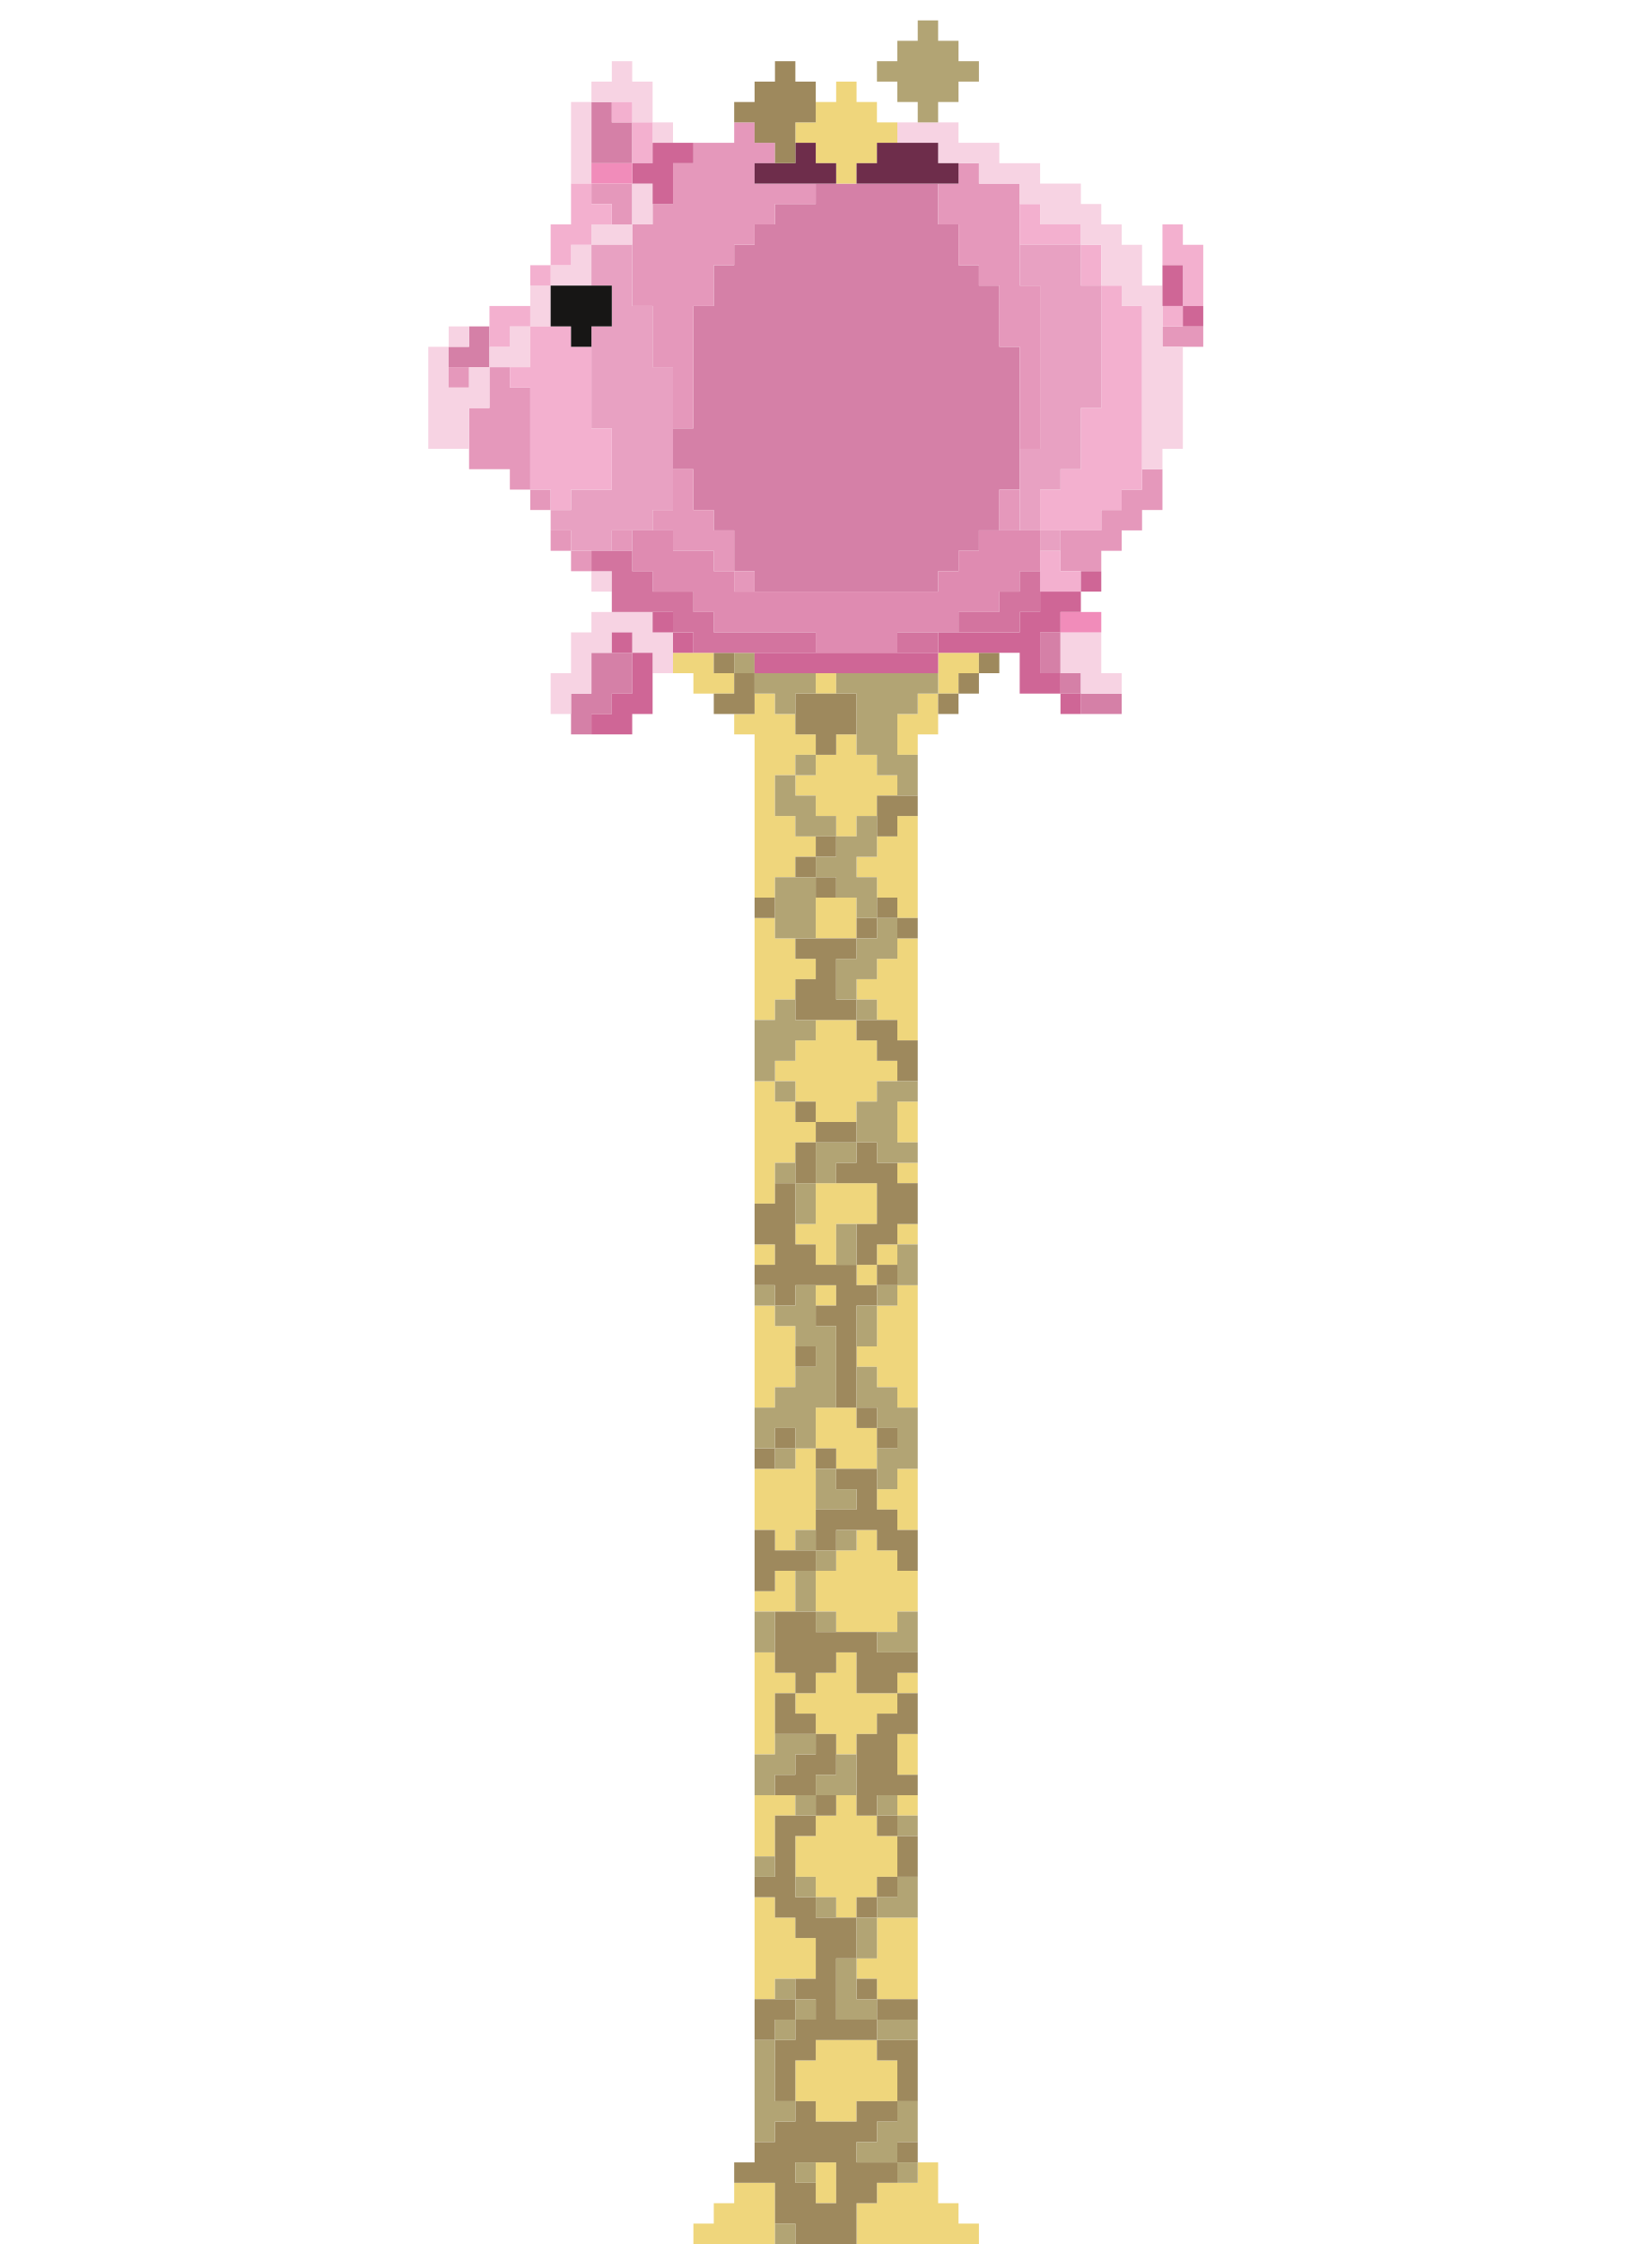
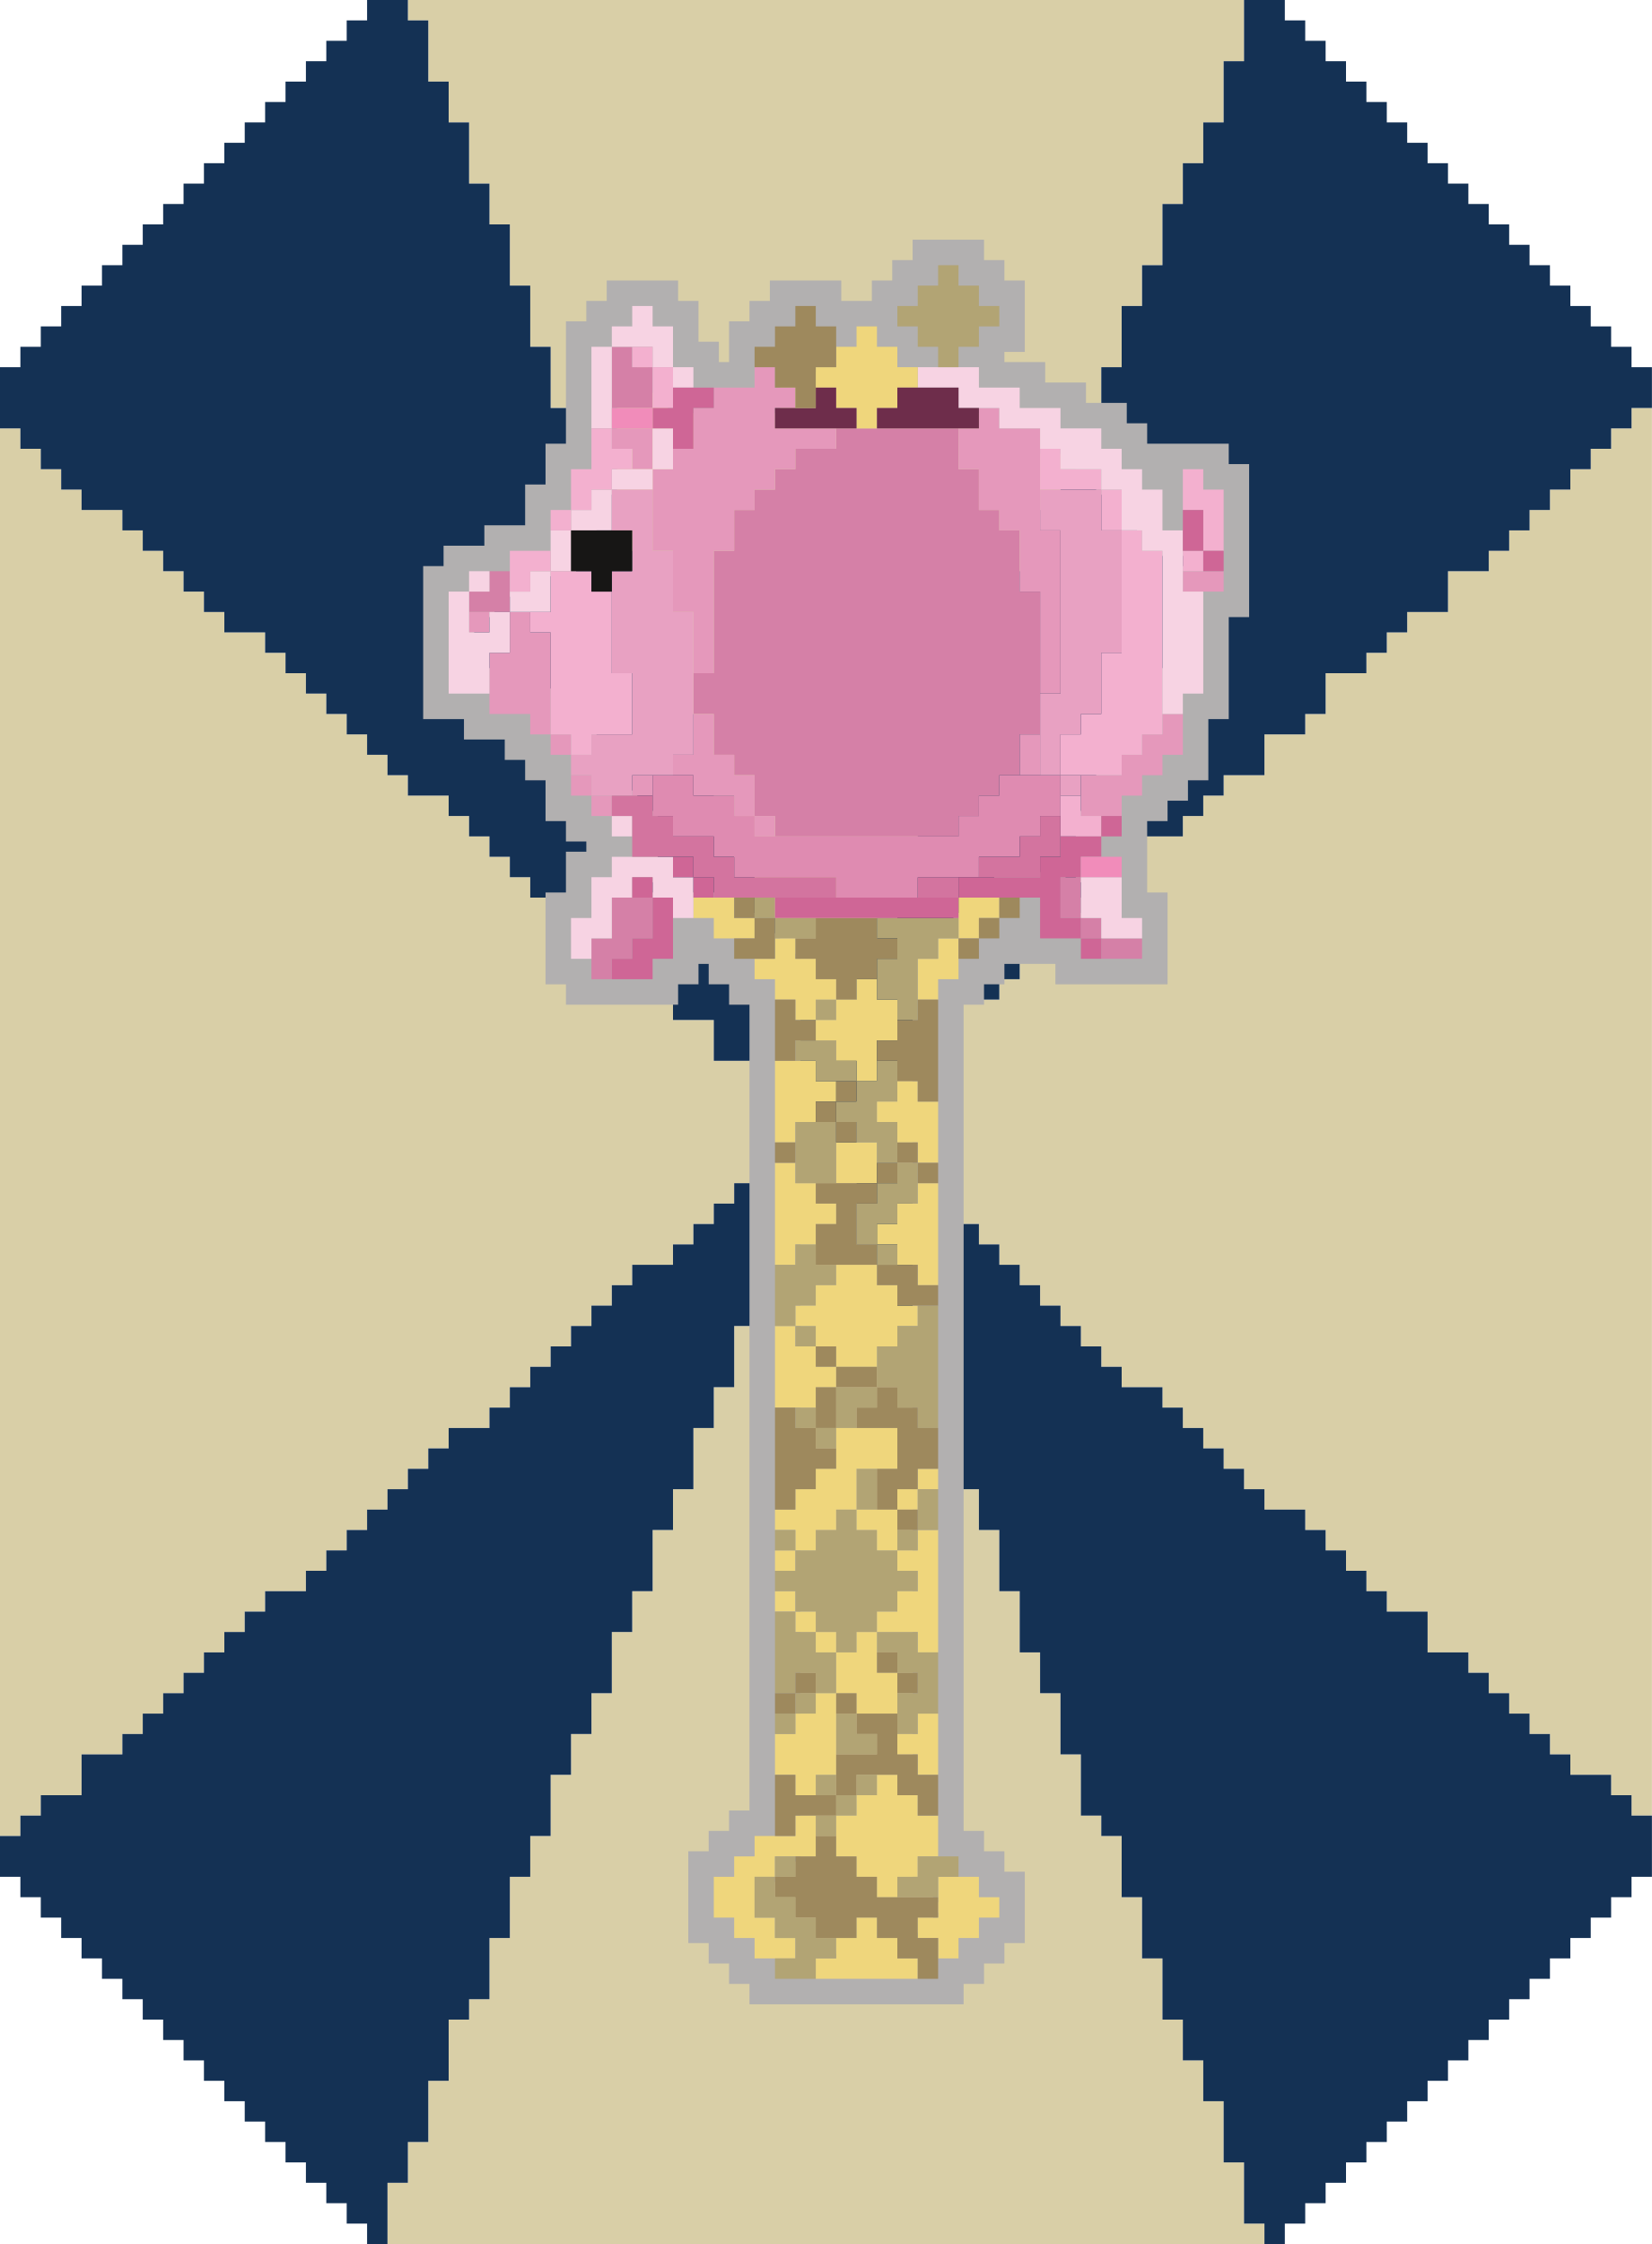
- <svg xmlns="http://www.w3.org/2000/svg" preserveAspectRatio="none" overflow="visible" style="display: block;" width="81" height="110" viewBox="0 0 81 110" fill="none">
+ <svg xmlns="http://www.w3.org/2000/svg" preserveAspectRatio="none" style="display: block;" width="81" height="110" viewBox="0 0 81 110" fill="none">
  <g id="KUMBARA">
-     <path id="color_d580a7_1" fill-rule="evenodd" clip-rule="evenodd" d="M29 5H30V6H31V8H29V6V5ZM40 9H46V11H47V13H48V14H49V17H50V24H49V26H48V27H47V28H46V29H37V28H36V26H35V25H34V23H33V21H34V15H35V13H36V12H37V11H38V10H40V9ZM23 16H24V18H22V17H23V16ZM51 31H52V33H51V32V31ZM29 32H31V34H30V35H29V36H28V34H29V33V32ZM52 33H53V34H52V33ZM53 34H55V35H53V34Z" fill="#D580A7" />
-     <path id="color_efd67c_1" fill-rule="evenodd" clip-rule="evenodd" d="M33 32H35V33H36V34H34V33H33V32ZM46 32H48V33H47V34H46V33V32ZM40 33H41V34H40V33ZM37 34H38V35H39V36H40V37H39V38H38V40H39V41H40V42H39V43H38V44H37V36H36V35H37V34ZM45 34H46V36H45V37H44V35H45V34ZM41 36H42V37H43V38H44V39H43V40H42V41H41V40H40V39H39V38H40V37H41V36ZM44 40H45V45H44V44H43V43H42V42H43V41H44V40ZM40 44H42V46H40V45V44ZM37 45H38V46H39V47H40V48H39V49H38V50H37V46V45ZM44 46H45V51H44V50H43V49H42V48H43V47H44V46ZM40 50H42V51H43V52H44V53H43V54H42V55H40V54H39V53H38V52H39V51H40V50ZM37 53H38V54H39V55H40V56H39V57H38V59H37V54V53ZM44 54H45V56H44V55V54ZM44 57H45V58H44V57ZM40 58H43V60H41V62H40V61H39V60H40V59V58ZM44 60H45V61H44V60ZM37 61H38V62H37V61ZM43 61H44V62H43V61ZM42 62H43V63H42V62ZM40 63H41V64H40V63ZM44 63H45V69H44V68H43V67H42V66H43V64H44V63ZM37 64H38V65H39V68H38V69H37V65V64ZM40 69H42V70H43V72H41V71H40V70V69ZM39 71H40V75H39V76H38V75H37V72H39V71ZM44 72H45V75H44V74H43V73H44V72ZM42 75H43V76H44V77H45V79H44V80H41V79H40V77H41V76H42V75ZM38 77H39V79H37V78H38V77ZM37 81H38V82H39V83H38V86H37V82V81ZM41 81H42V83H44V82H45V83H44V84H43V85H42V86H41V85H40V84H39V83H40V82H41V81ZM44 85H45V87H44V86V85ZM37 88H39V89H38V91H37V89V88ZM41 88H42V89H43V90H44V92H43V93H42V94H41V93H40V92H39V90H40V89H41V88ZM44 88H45V89H44V88ZM37 93H38V94H39V95H40V97H38V98H37V94V93ZM43 94H45V98H43V97H42V96H43V95V94ZM40 100H43V101H44V103H42V104H40V103H39V101H40V100ZM40 106H41V108H40V107V106ZM45 106H46V108H47V109H48V110H42V108H43V107H45V106ZM36 107H38V110H34V109H35V108H36V107Z" fill="#EFD67C" />
-     <path id="color_9e895d_1" fill-rule="evenodd" clip-rule="evenodd" d="M35 32H36V33H35V32ZM48 32H49V33H48V32ZM36 33H37V35H35V34H36V33ZM47 33H48V34H47V33ZM39 34H42V36H41V37H40V36H39V35V34ZM46 34H47V35H46V34ZM43 39H45V40H44V41H43V40V39ZM40 41H41V42H40V41ZM39 42H40V43H39V42ZM40 43H41V44H40V43ZM37 44H38V45H37V44ZM43 44H44V45H43V44ZM42 45H43V46H42V45ZM44 45H45V46H44V45ZM39 46H42V47H41V49H42V50H39V48H40V47H39V46ZM42 50H44V51H45V53H44V52H43V51H42V50ZM39 54H40V55H39V54ZM40 55H42V56H40V55ZM39 56H40V58H39V57V56ZM42 56H43V57H44V58H45V60H44V61H43V62H42V60H43V58H41V57H42V56ZM38 58H39V61H40V62H42V63H43V62H44V63H43V64H42V69H41V65H40V64H41V63H39V64H38V63H37V62H38V61H37V59H38V58ZM39 66H40V67H39V66ZM42 69H43V70H42V69ZM38 70H39V71H38V70ZM43 70H44V71H43V70ZM37 71H38V72H37V71ZM40 71H41V72H40V71ZM41 72H43V74H44V75H45V77H44V76H43V75H41V76H40V74H42V73H41V72ZM37 75H38V76H40V77H38V78H37V76V75ZM38 79H40V80H43V81H45V82H44V83H42V81H41V82H40V83H39V82H38V80V79ZM38 83H39V84H40V85H38V84V83ZM44 83H45V85H44V87H45V88H43V89H42V85H43V84H44V83ZM40 85H41V87H40V88H38V87H39V86H40V85ZM40 88H41V89H40V88ZM38 89H40V90H39V93H40V94H42V93H43V92H44V90H43V89H44V90H45V92H44V93H43V94H42V96H41V99H43V98H42V97H43V98H45V99H43V100H40V101H39V103H38V100H37V98H39V97H40V95H39V94H38V93H37V92H38V90V89ZM40 98H39V99H38V100H39V99H40V98ZM43 100H45V103H44V101H43V100ZM39 103H40V104H42V103H44V104H43V105H42V106H44V105H45V106H44V107H43V108H42V110H39V109H38V107H36V106H37V105H38V104H39V103ZM40 106H39V107H40V108H41V106H40Z" fill="#9E895D" />
-     <path id="color_b2a474_1" fill-rule="evenodd" clip-rule="evenodd" d="M36 32H37V33H36V32ZM37 33H40V34H39V35H38V34H37V33ZM41 33H46V34H45V35H44V37H45V39H44V38H43V37H42V34H41V33ZM39 37H40V38H39V37ZM38 38H39V39H40V40H41V41H39V40H38V39V38ZM42 40H43V42H42V43H43V45H42V44H41V43H40V42H41V41H42V40ZM38 43H40V46H38V44V43ZM43 45H44V47H43V48H42V49H41V47H42V46H43V45ZM38 49H39V50H40V51H39V52H38V53H37V50H38V49ZM42 49H43V50H42V49ZM38 53H39V54H38V53ZM43 53H45V54H44V56H45V57H43V56H42V54H43V53ZM40 56H42V57H41V58H40V57V56ZM38 57H39V58H38V57ZM39 58H40V60H39V59V58ZM41 60H42V62H41V61V60ZM44 61H45V63H44V62V61ZM37 63H38V64H37V63ZM39 63H40V65H41V69H40V71H39V70H38V71H37V69H38V68H39V67H40V66H39V65H38V64H39V63ZM43 63H44V64H43V63ZM42 64H43V66H42V65V64ZM42 67H43V68H44V69H45V72H44V73H43V71H44V70H43V69H42V68V67ZM38 71H39V72H38V71ZM40 72H41V73H42V74H40V73V72ZM39 75H40V76H39V75ZM41 75H42V76H41V75ZM40 76H41V77H40V76ZM39 77H40V79H39V78V77ZM37 79H38V81H37V80V79ZM40 79H41V80H40V79ZM44 79H45V81H43V80H44V79ZM38 85H40V86H39V87H38V88H37V86H38V85ZM41 86H42V88H40V87H41V86ZM39 88H40V89H39V88ZM43 88H44V89H43V88ZM44 89H45V90H44V89ZM37 91H38V92H37V91ZM39 92H40V93H39V92ZM44 92H45V94H43V93H44V92ZM40 93H41V94H40V93ZM42 94H43V96H42V95V94ZM41 96H42V98H43V99H41V97V96ZM38 97H39V98H38V97ZM39 98H40V99H39V98ZM38 99H39V100H38V99ZM43 99H45V100H43V99ZM37 100H38V103H39V104H38V105H37V101V100ZM44 103H45V105H44V106H42V105H43V104H44V103ZM39 106H40V107H39V106ZM44 106H45V107H44V106ZM38 109H39V110H38V109Z" fill="#B2A474" />
-     <path id="color_e598bb_1" fill-rule="evenodd" clip-rule="evenodd" d="M36 6H37V7H38V8H37V9H40V10H38V11H37V12H36V13H35V15H34V21H33V18H32V15H31V11H30V10H29V9H31V11H32V10H33V8H34V7H36V6ZM47 8H48V9H50V14H51V22H50V17H49V14H48V13H47V11H46V9H47V8ZM57 16H59V17H57V16ZM22 18H23V19H22V18ZM24 18H25V19H26V24H25V23H23V20H24V19V18ZM33 23H34V25H35V26H36V28H35V27H33V26H32V25H33V24V23ZM56 23H57V25H56V26H55V27H54V28H52V26H54V25H55V24H56V23ZM26 24H27V25H26V24ZM49 24H50V26H49V25V24ZM27 26H28V27H27V26ZM30 26H31V27H30V26ZM28 27H29V28H28V27ZM36 28H37V29H36V28Z" fill="#E598BB" />
-     <path id="color_df8bb1_1" fill-rule="evenodd" clip-rule="evenodd" d="M31 26H33V27H35V28H36V29H46V28H47V27H48V26H51V28H50V29H49V30H47V31H44V32H40V31H35V30H34V29H32V28H31V27V26Z" fill="#DF8BB1" />
-     <path id="color_f7d3e3_1" fill-rule="evenodd" clip-rule="evenodd" d="M30 3H31V4H32V6H31V5H29V4H30V3ZM28 5H29V9H28V6V5ZM32 6H33V7H32V6ZM31 9H32V11H31V10V9ZM29 11H31V12H29V11ZM28 12H29V14H27V13H28V12ZM26 14H27V16H26V15V14ZM22 16H23V17H22V16ZM25 16H26V18H24V17H25V16ZM21 17H22V19H23V18H24V20H23V22H21V18V17ZM29 28H30V29H29V28ZM29 30H32V31H33V33H32V32H31V31H30V32H29V34H28V35H27V33H28V31H29V30Z" fill="#F7D3E3" />
-     <path id="color_f3b0cf_1" fill-rule="evenodd" clip-rule="evenodd" d="M50 10H51V11H53V12H50V11V10ZM57 11H58V12H59V15H58V13H57V12V11ZM53 12H54V14H53V13V12ZM54 14H55V15H56V24H55V25H54V26H51V24H52V23H53V20H54V15V14ZM57 15H58V16H57V15ZM51 27H52V28H53V29H51V28V27Z" fill="#F3B0CF" />
-     <path id="color_e8a1c2_1" fill-rule="evenodd" clip-rule="evenodd" d="M29 12H31V15H32V18H33V25H32V26H30V27H28V26H27V25H28V24H30V21H29V16H30V14H29V13V12Z" fill="#E8A1C2" />
-     <path id="color_f7d3e3_2" fill-rule="evenodd" clip-rule="evenodd" d="M44 6H47V7H49V8H51V9H53V10H54V11H55V12H56V14H57V17H58V22H57V23H56V15H55V14H54V12H53V11H51V10H50V9H48V8H46V7H44V6ZM52 31H54V33H55V34H53V33H52V32V31Z" fill="#F7D3E3" />
-     <path id="color_f3b0cf_2" fill-rule="evenodd" clip-rule="evenodd" d="M30 5H31V6H30V5ZM31 6H32V8H31V7V6ZM28 9H29V10H30V11H29V12H28V13H27V11H28V10V9ZM26 13H27V14H26V13ZM24 15H26V16H25V17H24V16V15ZM26 16H28V17H29V21H30V24H28V25H27V24H26V19H25V18H26V17V16Z" fill="#F3B0CF" />
-     <path id="color_e8a1c2_2" fill-rule="evenodd" clip-rule="evenodd" d="M50 12H53V14H54V20H53V23H52V24H51V26H50V22H51V14H50V13V12ZM51 26H52V27H51V26Z" fill="#E8A1C2" />
-     <path id="color_cf6696_1" fill-rule="evenodd" clip-rule="evenodd" d="M53 28H54V29H53V28ZM51 29H53V30H52V31H51V33H52V34H50V32H46V31H50V30H51V29ZM32 30H33V31H32V30ZM30 31H31V32H30V31ZM33 31H34V32H33V31ZM31 32H32V35H31V36H29V35H30V34H31V33V32ZM37 32H46V33H37V32ZM52 34H53V35H52V34Z" fill="#CF6696" />
-     <path id="color_d3749f_1" fill-rule="evenodd" clip-rule="evenodd" d="M29 27H31V28H32V29H34V30H35V31H40V32H34V31H33V30H30V28H29V27ZM50 28H51V30H50V31H47V30H49V29H50V28ZM44 31H46V32H44V31Z" fill="#D3749F" />
-     <path id="color_b2a474_2" fill-rule="evenodd" clip-rule="evenodd" d="M45 1H46V2H47V3H48V4H47V5H46V6H45V5H44V4H43V3H44V2H45V1Z" fill="#B2A474" />
-     <path id="color_efd67c_2" fill-rule="evenodd" clip-rule="evenodd" d="M41 4H42V5H43V6H44V7H43V8H42V9H41V8H40V7H39V6H40V5H41V4Z" fill="#EFD67C" />
-     <path id="color_6e2d4b_1" fill-rule="evenodd" clip-rule="evenodd" d="M39 7H40V8H41V9H37V8H39V7ZM43 7H46V8H47V9H42V8H43V7Z" fill="#6E2D4B" />
-     <path id="color_9e895d_2" fill-rule="evenodd" clip-rule="evenodd" d="M38 3H39V4H40V6H39V8H38V7H37V6H36V5H37V4H38V3Z" fill="#9E895D" />
-     <path id="color_171615_1" fill-rule="evenodd" clip-rule="evenodd" d="M27 14H30V16H29V17H28V16H27V15V14Z" fill="#171615" />
-     <path id="color_cf6696_2" fill-rule="evenodd" clip-rule="evenodd" d="M32 7H34V8H33V10H32V9H31V8H32V7Z" fill="#CF6696" />
-     <path id="color_cf6696_3" fill-rule="evenodd" clip-rule="evenodd" d="M57 13H58V15H57V14V13ZM58 15H59V16H58V15Z" fill="#CF6696" />
-     <path id="color_f18cba_1" fill-rule="evenodd" clip-rule="evenodd" d="M29 8H31V9H29V8Z" fill="#F18CBA" />
-     <path id="color_f18cba_2" fill-rule="evenodd" clip-rule="evenodd" d="M52 30H54V31H52V30Z" fill="#F18CBA" />
+     <g id="Group 304">
+       <path id="color_c5e0eb_1" fill-rule="evenodd" clip-rule="evenodd" d="M20 0H61V3H60V6H59V8H58V10H57V13H56V15H55V18H54V21H53V23H52V25H51V28H50V31H49V33H48V35H47V38H46V40H45V43H44V45H43V47H42V50H41V52H40V50H39V47H38V45H37V42H36V39H35V37H34V35H33V32H32V30H31V27H30V24H29V21H28V20H27V17H26V14H25V11H24V9H23V6H22V4H21V1H20V0ZM80 20H81V89H80V88H79V87H77V86H76V85H75V84H74V83H73V82H72V81H70V79H68V78H67V77H66V76H65V75H64V74H62V73H61V72H60V71H59V70H58V69H57V68H55V67H54V66H53V65H52V64H51V63H50V62H49V61H48V60H46V59H45V58H44V57H43V56H42V54H43V53H44V52H45V51H47V49H49V48H50V47H51V46H52V45H53V44H54V43H56V41H58V40H59V39H60V38H62V36H64V35H65V33H67V32H68V31H69V30H71V28H73V27H74V26H75V25H76V24H77V23H78V22H79V21H80V20ZM0 21H1V22H2V23H3V24H4V25H6V26H7V27H8V28H9V29H10V30H11V31H13V32H14V33H15V34H16V35H17V36H18V37H19V38H20V39H22V40H23V41H24V42H25V43H26V44H28V45H29V46H30V47H31V48H32V49H33V50H35V52H37V53H38V54H39V56H38V57H37V58H36V59H35V60H34V61H33V62H31V63H30V64H29V65H28V66H27V67H26V68H25V69H24V70H22V71H21V72H20V73H19V74H18V75H17V76H16V77H15V78H13V79H12V80H11V81H10V82H9V83H8V84H7V85H6V86H4V88H2V89H1V90H0V22V21ZM40 56H41V58H42V61H43V62H44V65H45V68H46V71H47V73H48V75H49V78H50V81H51V83H52V86H53V89H54V90H55V93H56V96H57V99H58V101H59V103H60V106H61V109H62V110H19V107H20V105H21V102H22V99H23V98H24V95H25V92H26V90H27V87H28V85H29V83H30V80H31V78H32V75H33V73H34V70H35V68H36V65H37V62H38V60H39V58H40V57V56Z" fill="#D9CFA7" />
+       <path id="color_ffffff_1" fill-rule="evenodd" clip-rule="evenodd" d="M18 0H20V1H21V4H22V6H23V9H24V11H25V14H26V17H27V20H28V21H29V24H30V27H31V30H32V32H33V35H34V37H35V39H36V42H37V45H38V47H39V50H40V52H41V50H42V47H43V45H44V43H45V40H46V38H47V35H48V33H49V31H50V28H51V25H52V23H53V21H54V18H55V15H56V13H57V10H58V8H59V6H60V3H61V0H63V1H64V2H65V3H66V4H67V5H68V6H69V7H70V8H71V9H72V10H73V11H74V12H75V13H76V14H77V15H78V16H79V17H80V18H81V20H80V21H79V22H78V23H77V24H76V25H75V26H74V27H73V28H71V30H69V31H68V32H67V33H65V35H64V36H62V38H60V39H59V40H58V41H56V43H54V44H53V45H52V46H51V47H50V48H49V49H47V51H45V52H44V53H43V54H42V56H43V57H44V58H45V59H46V60H48V61H49V62H50V63H51V64H52V65H53V66H54V67H55V68H57V69H58V70H59V71H60V72H61V73H62V74H64V75H65V76H66V77H67V78H68V79H70V81H72V82H73V83H74V84H75V85H76V86H77V87H79V88H80V89H81V92H80V93H79V94H78V95H77V96H76V97H75V98H74V99H73V100H72V101H71V102H70V103H69V104H68V105H67V106H66V107H65V108H64V109H63V110H62V109H61V106H60V103H59V101H58V99H57V96H56V93H55V90H54V89H53V86H52V83H51V81H50V78H49V75H48V73H47V71H46V68H45V65H44V62H43V61H42V58H41V56H40V58H39V60H38V62H37V65H36V68H35V70H34V73H33V75H32V78H31V80H30V83H29V85H28V87H27V90H26V92H25V95H24V98H23V99H22V102H21V105H20V107H19V110H18V109H17V108H16V107H15V106H14V105H13V104H12V103H11V102H10V101H9V100H8V99H7V98H6V97H5V96H4V95H3V94H2V93H1V92H0V90H1V89H2V88H4V86H6V85H7V84H8V83H9V82H10V81H11V80H12V79H13V78H15V77H16V76H17V75H18V74H19V73H20V72H21V71H22V70H24V69H25V68H26V67H27V66H28V65H29V64H30V63H31V62H33V61H34V60H35V59H36V58H37V57H38V56H39V54H38V53H37V52H35V50H33V49H32V48H31V47H30V46H29V45H28V44H26V43H25V42H24V41H23V40H22V39H20V38H19V37H18V36H17V35H16V34H15V33H14V32H13V31H11V30H10V29H9V28H8V27H7V26H6V25H4V24H3V23H2V22H1V21H0V18H1V17H2V16H3V15H4V14H5V13H6V12H7V11H8V10H9V9H10V8H11V7H12V6H13V5H14V4H15V3H16V2H17V1H18V0Z" fill="#143154" />
+     </g>
+     <path id="Union" d="M47 14H45.75V15.25H47V14ZM48 14H49.25V12.75H48V14ZM48 15H46.75V16.25H48V15ZM49 15H50.25V13.75H49V15ZM49 16V17.25H50.25V16H49ZM48 16V14.75H46.75V16H48ZM48 17V18.25H49.25V17H48ZM47 17V15.75H45.75V17H47ZM47 18H45.75V19.25H47V18ZM48 18H49.25V16.75H48V18ZM48 19H46.75V20.25H48V19ZM50 19H51.25V17.75H50V19ZM50 20H48.75V21.25H50V20ZM52 20H53.25V18.75H52V20ZM52 21H50.75V22.25H52V21ZM54 21H55.25V19.75H54V21ZM54 22H52.75V23.25H54V22ZM55 22H56.25V20.75H55V22ZM55 23H53.75V24.25H55V23ZM56 23H57.25V21.75H56V23ZM56 24H54.75V25.25H56V24ZM57 24H58.25V22.75H57V24ZM57 26H55.75V27.25H57V26ZM58 26V27.25H59.25V26H58ZM58 23V21.75H56.75V23H58ZM59 23H60.25V21.75H59V23ZM59 24H57.75V25.25H59V24ZM60 24H61.25V22.75H60V24ZM60 29V30.25H61.25V29H60ZM59 29V27.75H57.75V29H59ZM59 34V35.25H60.25V34H59ZM58 34V32.75H56.75V34H58ZM58 37V38.25H59.25V37H58ZM57 37V35.75H55.75V37H57ZM57 38V39.25H58.25V38H57ZM56 38V36.75H54.75V38H56ZM56 39V40.25H57.25V39H56ZM55 39V37.75H53.75V39H55ZM55 41V42.25H56.25V41H55ZM54 41V39.75H52.75V41H54ZM54 42H52.75V43.25H54V42ZM55 42H56.25V40.75H55V42ZM55 45H53.75V46.25H55V45ZM56 45H57.25V43.75H56V45ZM56 47V48.25H57.25V47H56ZM53 47H51.75V48.25H53V47ZM53 46H54.25V44.75H53V46ZM51 46H49.75V47.25H51V46ZM51 44H52.25V42.75H51V44ZM50 44V42.75H48.75V44H50ZM50 45V46.25H51.25V45H50ZM49 45V43.75H47.75V45H49ZM49 46V47.25H50.25V46H49ZM48 46V44.75H46.75V46H48ZM48 47V48.25H49.25V47H48ZM47 47V45.75H45.75V47H47ZM47 48V49.25H48.25V48H47ZM46 48V46.75H44.75V48H46ZM46 91H44.75V92.25H46V91ZM47 91H48.25V89.75H47V91ZM47 92H45.75V93.25H47V92ZM48 92H49.25V90.75H48V92ZM48 93H46.75V94.25H48V93ZM49 93H50.25V91.75H49V93ZM49 94V95.25H50.25V94H49ZM48 94V92.75H46.75V94H48ZM48 95V96.25H49.25V95H48ZM47 95V93.75H45.75V95H47ZM47 96V97.25H48.25V96H47ZM46 96V94.75H44.75V96H46ZM46 97V98.25H47.25V97H46ZM38 97H36.75V98.25H38V97ZM38 96H39.25V94.75H38V96ZM37 96H35.75V97.25H37V96ZM37 95H38.25V93.75H37V95ZM36 95H34.75V96.25H36V95ZM36 94H37.25V92.75H36V94ZM35 94H33.75V95.25H35V94ZM35 92V90.75H33.75V92H35ZM36 92V93.25H37.25V92H36ZM36 91V89.75H34.75V91H36ZM37 91V92.25H38.25V91H37ZM37 90V88.75H35.75V90H37ZM38 90V91.25H39.25V90H38ZM38 48H39.25V46.75H38V48ZM37 48H35.75V49.25H37V48ZM37 47H38.25V45.75H37V47ZM36 47H34.75V48.25H36V47ZM36 46H37.25V44.75H36V46ZM35 46H33.75V47.25H35V46ZM35 45H36.25V43.75H35V45ZM33 45V43.75H31.75V45H33ZM33 47V48.25H34.25V47H33ZM32 47V45.75H30.75V47H32ZM32 48V49.25H33.25V48H32ZM29 48H27.75V49.25H29V48ZM29 47H30.25V45.75H29V47ZM28 47H26.75V48.25H28V47ZM28 45V43.75H26.75V45H28ZM29 45V46.25H30.25V45H29ZM29 43V41.75H27.75V43H29ZM30 43V44.25H31.25V43H30ZM30 42V40.75H28.75V42H30ZM31 42V43.25H32.25V42H31ZM31 41H32.25V39.75H31V41ZM30 41H28.75V42.25H30V41ZM30 40H31.25V38.75H30V40ZM29 40H27.75V41.25H29V40ZM29 39H30.25V37.75H29V39ZM28 39H26.75V40.25H28V39ZM28 37H29.25V35.75H28V37ZM27 37H25.75V38.25H27V37ZM27 36H28.25V34.75H27V36ZM26 36H24.75V37.25H26V36ZM26 35H27.25V33.75H26V35ZM24 35H22.75V36.25H24V35ZM24 34H25.25V32.75H24V34ZM22 34H20.75V35.25H22V34ZM22 29V27.75H20.75V29H22ZM23 29V30.25H24.25V29H23ZM23 28V26.75H21.75V28H23ZM25 28V29.25H26.25V28H25ZM25 27V25.75H23.75V27H25ZM27 27V28.25H28.25V27H27ZM27 25V23.75H25.75V25H27ZM28 25V26.25H29.25V25H28ZM28 23V21.75H26.75V23H28ZM29 23V24.25H30.25V23H29ZM29 17V15.75H27.75V17H29ZM30 17V18.25H31.25V17H30ZM30 16V14.75H28.75V16H30ZM31 16V17.25H32.25V16H31ZM31 15V13.75H29.75V15H31ZM32 15H33.25V13.75H32V15ZM32 16H30.75V17.25H32V16ZM33 16H34.25V14.75H33V16ZM33 18H31.75V19.25H33V18ZM34 18H35.25V16.75H34V18ZM34 19H32.75V20.25H34V19ZM37 19V20.25H38.25V19H37ZM37 17V15.75H35.75V17H37ZM38 17V18.25H39.25V17H38ZM38 16V14.75H36.75V16H38ZM39 16V17.25H40.25V16H39ZM39 15V13.75H37.75V15H39ZM40 15H41.25V13.75H40V15ZM40 16H38.75V17.25H40V16ZM41 16H42.25V14.75H41V16ZM41 17H39.75V18.25H41V17ZM42 17V18.25H43.25V17H42ZM42 16V14.75H40.75V16H42ZM43 16H44.25V14.75H43V16ZM43 17H41.75V18.25H43V17ZM44 17H45.25V15.75H44V17ZM44 18H42.75V19.25H44V18ZM46 18V19.25H47.25V18H46ZM46 17H47.25V15.75H46V17ZM45 17H43.75V18.25H45V17ZM45 16H46.25V14.75H45V16ZM44 16H42.75V17.25H44V16ZM44 15V13.75H42.75V15H44ZM45 15V16.25H46.25V15H45ZM45 14V12.75H43.75V14H45ZM46 14V15.25H47.25V14H46ZM46 13V11.75H44.75V13H46ZM47 13H48.25V11.75H47V13ZM47 14V15.25H48V14V12.75H47V14ZM48 14H46.75V15H48H49.25V14H48ZM48 15V16.25H49V15V13.75H48V15ZM49 15H47.75V16H49H50.25V15H49ZM49 16V14.75H48V16V17.25H49V16ZM48 16H46.75V17H48H49.25V16H48ZM48 17V15.75H47V17V18.25H48V17ZM47 17H45.75V18H47H48.25V17H47ZM47 18V19.25H48V18V16.75H47V18ZM48 18H46.75V19H48H49.25V18H48ZM48 19V20.25H50V19V17.75H48V19ZM50 19H48.75V20H50H51.25V19H50ZM50 20V21.25H52V20V18.75H50V20ZM52 20H50.75V21H52H53.25V20H52ZM52 21V22.25H54V21V19.75H52V21ZM54 21H52.75V22H54H55.25V21H54ZM54 22V23.25H55V22V20.75H54V22ZM55 22H53.75V23H55H56.25V22H55ZM55 23V24.25H56V23V21.75H55V23ZM56 23H54.75V24H56H57.25V23H56ZM56 24V25.25H57V24V22.75H56V24ZM57 24H55.75V26H57H58.25V24H57ZM57 26V27.25H58V26V24.75H57V26ZM58 26H59.25V23H58H56.75V26H58ZM58 23V24.25H59V23V21.75H58V23ZM59 23H57.75V24H59H60.25V23H59ZM59 24V25.25H60V24V22.75H59V24ZM60 24H58.75V29H60H61.25V24H60ZM60 29V27.75H59V29V30.25H60V29ZM59 29H57.75V34H59H60.25V29H59ZM59 34V32.75H58V34V35.25H59V34ZM58 34H56.75V37H58H59.25V34H58ZM58 37V35.75H57V37V38.25H58V37ZM57 37H55.75V38H57H58.25V37H57ZM57 38V36.75H56V38V39.25H57V38ZM56 38H54.75V39H56H57.25V38H56ZM56 39V37.75H55V39V40.25H56V39ZM55 39H53.75V41H55H56.25V39H55ZM55 41V39.75H54V41V42.25H55V41ZM54 41H52.75V42H54H55.25V41H54ZM54 42V43.25H55V42V40.75H54V42ZM55 42H53.75V45H55H56.25V42H55ZM55 45V46.25H56V45V43.75H55V45ZM56 45H54.75V47H56H57.25V45H56ZM56 47V45.75H53V47V48.25H56V47ZM53 47H54.25V46H53H51.75V47H53ZM53 46V44.75H51V46V47.25H53V46ZM51 46H52.25V44H51H49.75V46H51ZM51 44V42.75H50V44V45.25H51V44ZM50 44H48.75V45H50H51.25V44H50ZM50 45V43.75H49V45V46.25H50V45ZM49 45H47.75V46H49H50.25V45H49ZM49 46V44.75H48V46V47.25H49V46ZM48 46H46.75V47H48H49.25V46H48ZM48 47V45.75H47V47V48.25H48V47ZM47 47H45.75V48H47H48.25V47H47ZM47 48V46.75H46V48V49.25H47V48ZM46 48H44.75V91H46H47.25V48H46ZM46 91V92.25H47V91V89.75H46V91ZM47 91H45.75V92H47H48.25V91H47ZM47 92V93.25H48V92V90.75H47V92ZM48 92H46.75V93H48H49.25V92H48ZM48 93V94.25H49V93V91.75H48V93ZM49 93H47.75V94H49H50.25V93H49ZM49 94V92.75H48V94V95.25H49V94ZM48 94H46.75V95H48H49.25V94H48ZM48 95V93.75H47V95V96.25H48V95ZM47 95H45.75V96H47H48.25V95H47ZM47 96V94.75H46V96V97.25H47V96ZM46 96H44.75V97H46H47.25V96H46ZM46 97V95.75H38V97V98.25H46V97ZM38 97H39.25V96H38H36.75V97H38ZM38 96V94.75H37V96V97.25H38V96ZM37 96H38.25V95H37H35.75V96H37ZM37 95V93.75H36V95V96.25H37V95ZM36 95H37.25V94H36H34.75V95H36ZM36 94V92.75H35V94V95.25H36V94ZM35 94H36.25V92H35H33.75V94H35ZM35 92V93.25H36V92V90.75H35V92ZM36 92H37.25V91H36H34.75V92H36ZM36 91V92.25H37V91V89.75H36V91ZM37 91H38.25V90H37H35.75V91H37ZM37 90V91.25H38V90V88.75H37V90ZM38 90H39.25V48H38H36.75V90H38ZM38 48V46.75H37V48V49.25H38V48ZM37 48H38.25V47H37H35.75V48H37ZM37 47V45.75H36V47V48.25H37V47ZM36 47H37.25V46H36H34.75V47H36ZM36 46V44.75H35V46V47.25H36V46ZM35 46H36.25V45H35H33.75V46H35ZM35 45V43.75H33V45V46.25H35V45ZM33 45H31.75V47H33H34.25V45H33ZM33 47V45.75H32V47V48.25H33V47ZM32 47H30.75V48H32H33.25V47H32ZM32 48V46.75H29V48V49.25H32V48ZM29 48H30.25V47H29H27.75V48H29ZM29 47V45.75H28V47V48.25H29V47ZM28 47H29.25V45H28H26.75V47H28ZM28 45V46.25H29V45V43.75H28V45ZM29 45H30.25V43H29H27.75V45H29ZM29 43V44.25H30V43V41.75H29V43ZM30 43H31.25V42H30H28.75V43H30ZM30 42V43.25H31V42V40.75H30V42ZM31 42H32.25V41H31H29.75V42H31ZM31 41V39.75H30V41V42.25H31V41ZM30 41H31.25V40H30H28.75V41H30ZM30 40V38.75H29V40V41.25H30V40ZM29 40H30.25V39H29H27.75V40H29ZM29 39V37.75H28V39V40.25H29V39ZM28 39H29.25V37H28H26.75V39H28ZM28 37V35.75H27V37V38.25H28V37ZM27 37H28.25V36H27H25.75V37H27ZM27 36V34.75H26V36V37.25H27V36ZM26 36H27.25V35H26H24.75V36H26ZM26 35V33.75H24V35V36.25H26V35ZM24 35H25.25V34H24H22.75V35H24ZM24 34V32.75H22V34V35.25H24V34ZM22 34H23.25V29H22H20.75V34H22ZM22 29V30.25H23V29V27.75H22V29ZM23 29H24.25V28H23H21.75V29H23ZM23 28V29.25H25V28V26.75H23V28ZM25 28H26.25V27H25H23.75V28H25ZM25 27V28.25H27V27V25.75H25V27ZM27 27H28.25V25H27H25.75V27H27ZM27 25V26.25H28V25V23.75H27V25ZM28 25H29.25V23H28H26.75V25H28ZM28 23V24.25H29V23V21.75H28V23ZM29 23H30.25V17H29H27.75V23H29ZM29 17V18.25H30V17V15.75H29V17ZM30 17H31.25V16H30H28.75V17H30ZM30 16V17.25H31V16V14.75H30V16ZM31 16H32.25V15H31H29.75V16H31ZM31 15V16.25H32V15V13.75H31V15ZM32 15H30.75V16H32H33.25V15H32ZM32 16V17.25H33V16V14.75H32V16ZM33 16H31.75V18H33H34.25V16H33ZM33 18V19.25H34V18V16.75H33V18ZM34 18H32.75V19H34H35.25V18H34ZM34 19V20.25H37V19V17.75H34V19ZM37 19H38.25V17H37H35.75V19H37ZM37 17V18.25H38V17V15.75H37V17ZM38 17H39.25V16H38H36.75V17H38ZM38 16V17.25H39V16V14.75H38V16ZM39 16H40.25V15H39H37.75V16H39ZM39 15V16.25H40V15V13.75H39V15ZM40 15H38.75V16H40H41.25V15H40ZM40 16V17.25H41V16V14.75H40V16ZM41 16H39.75V17H41H42.25V16H41ZM41 17V18.25H42V17V15.75H41V17ZM42 17H43.25V16H42H40.75V17H42ZM42 16V17.25H43V16V14.75H42V16ZM43 16H41.75V17H43H44.25V16H43ZM43 17V18.25H44V17V15.75H43V17ZM44 17H42.75V18H44H45.25V17H44ZM44 18V19.25H46V18V16.75H44V18ZM46 18H47.25V17H46H44.75V18H46ZM46 17V15.75H45V17V18.25H46V17ZM45 17H46.25V16H45H43.75V17H45ZM45 16V14.75H44V16V17.25H45V16ZM44 16H45.25V15H44H42.75V16H44ZM44 15V16.25H45V15V13.75H44V15ZM45 15H46.25V14H45H43.75V15H45ZM45 14V15.25H46V14V12.75H45V14ZM46 14H47.25V13H46H44.75V14H46ZM46 13V14.25H47V13V11.75H46V13ZM47 13H45.75V14H47H48.25V13H47Z" fill="#B2B0B0" />
+     <g id="Kumbara 1">
+       <path id="color_d580a7_1" fill-rule="evenodd" clip-rule="evenodd" d="M30 17H31V18H32V20H30V18V17ZM41 21H47V23H48V25H49V26H50V29H51V36H50V38H49V39H48V40H47V41H38V40H37V38H36V37H35V35H34V33H35V27H36V25H37V24H38V23H39V22H41V21ZM24 28H25V30H23V29H24V28ZM52 43H53V45H52V44V43ZM30 44H32V46H31V47H30V48H29V46H30V45V44ZM53 45H54V46H53V45ZM54 46H56V47H54V46Z" fill="#D580A7" />
+       <path id="color_efd67c_1" fill-rule="evenodd" clip-rule="evenodd" d="M34 44H36V45H37V46H35V45H34V44ZM47 44H49V45H48V46H47V45V44ZM38 46H39V47H40V48H41V49H40V50H39V49H38V48H37V47H38V46ZM46 46H47V48H46V49H45V47H46V46ZM42 48H43V49H44V51H43V53H42V52H41V51H40V50H41V49H42V48ZM38 52H40V53H41V54H40V55H39V56H38V53V52ZM44 53H45V54H46V57H45V56H44V55H43V54H44V53ZM41 56H43V58H41V57V56ZM38 57H39V58H40V59H41V60H40V61H39V62H38V58V57ZM45 58H46V63H45V62H44V61H43V60H44V59H45V58ZM41 62H43V63H44V64H45V65H44V66H43V67H41V66H40V65H39V64H40V63H41V62ZM38 65H39V66H40V67H41V68H40V69H38V66V65ZM41 70H44V72H42V74H41V75H40V76H39V75H38V74H39V73H40V72H41V71V70ZM45 72H46V73H45V72ZM44 73H45V74H44V73ZM42 74H44V76H43V75H42V74ZM45 75H46V81H45V80H43V79H44V78H45V77H44V76H45V75ZM38 76H39V77H38V76ZM38 78H39V79H38V78ZM39 79H40V80H39V79ZM40 80H41V81H40V80ZM42 80H43V82H44V84H42V83H41V81H42V80ZM40 83H41V87H40V88H39V87H38V85H39V84H40V83ZM45 84H46V87H45V86H44V85H45V84ZM43 87H44V88H45V89H46V91H45V92H44V93H43V92H42V91H41V89H42V88H43V87ZM39 89H40V91H38V92H37V94H38V95H39V96H37V95H36V94H35V92H36V91H37V90H39V89ZM46 92H48V93H49V94H48V95H47V96H46V95H45V94H46V93V92ZM42 94H43V95H44V96H45V97H40V96H41V95H42V94Z" fill="#EFD67C" />
+       <path id="color_b2a474_1" fill-rule="evenodd" clip-rule="evenodd" d="M37 44H38V45H37V44ZM38 45H40V46H38V45ZM43 45H47V46H46V47H45V50H44V49H43V47H44V46H43V45ZM40 49H41V50H40V49ZM39 51H41V52H42V53H40V52H39V51ZM43 52H44V54H43V55H44V57H43V56H42V55H41V54H42V53H43V52ZM39 55H41V58H39V56V55ZM44 57H45V59H44V60H43V61H42V59H43V58H44V57ZM39 61H40V62H41V63H40V64H39V65H38V62H39V61ZM43 61H44V62H43V61ZM45 64H46V70H45V69H44V68H43V66H44V65H45V64ZM39 65H40V66H39V65ZM41 68H43V69H42V70H41V69V68ZM39 69H40V70H39V69ZM40 70H41V71H40V70ZM42 72H43V74H42V73V72ZM45 73H46V75H45V74V73ZM41 74H42V75H43V76H44V75H45V76H44V77H45V78H44V79H43V80H42V81H41V80H40V79H39V78H38V77H39V76H38V75H39V76H40V75H41V74ZM38 79H39V80H40V81H41V83H40V82H39V83H38V80V79ZM43 80H45V81H46V84H45V85H44V83H45V82H44V81H43V80ZM39 83H40V84H39V83ZM38 84H39V85H38V84ZM41 84H42V85H43V86H41V85V84ZM40 87H41V88H40V87ZM42 87H43V88H42V87ZM41 88H42V89H41V88ZM40 89H41V90H40V89ZM38 91H39V92H38V91ZM45 91H47V92H46V93H44V92H45V91ZM37 92H38V93H39V94H40V95H41V96H40V97H38V96H39V95H38V94H37V93V92Z" fill="#B2A474" />
+       <path id="color_e598bb_1" fill-rule="evenodd" clip-rule="evenodd" d="M37 18H38V19H39V20H38V21H41V22H39V23H38V24H37V25H36V27H35V33H34V30H33V27H32V23H31V22H30V21H32V23H33V22H34V20H35V19H37V18ZM48 20H49V21H51V26H52V34H51V29H50V26H49V25H48V23H47V21H48V20ZM58 28H60V29H58V28ZM23 30H24V31H23V30ZM25 30H26V31H27V36H26V35H24V32H25V31V30ZM34 35H35V37H36V38H37V40H36V39H34V38H33V37H34V36V35ZM57 35H58V37H57V38H56V39H55V40H53V38H55V37H56V36H57V35ZM27 36H28V37H27V36ZM50 36H51V38H50V37V36ZM28 38H29V39H28V38ZM31 38H32V39H31V38ZM29 39H30V40H29V39ZM37 40H38V41H37V40Z" fill="#E598BB" />
+       <path id="color_9e895d_1" fill-rule="evenodd" clip-rule="evenodd" d="M36 44H37V45H36V44ZM49 44H50V45H49V44ZM37 45H38V47H36V46H37V45ZM40 45H43V46H44V47H43V48H42V49H41V48H40V47H39V46H40V45ZM48 45H49V46H48V45ZM47 46H48V47H47V46ZM38 49H39V50H40V51H39V52H38V50V49ZM45 49H46V54H45V53H44V52H43V51H44V50H45V49ZM41 53H42V54H41V53ZM40 54H41V55H40V54ZM41 55H42V56H41V55ZM38 56H39V57H38V56ZM44 56H45V57H44V56ZM43 57H44V58H43V57ZM45 57H46V58H45V57ZM40 58H43V59H42V61H43V62H40V60H41V59H40V58ZM43 62H45V63H46V64H44V63H43V62ZM40 66H41V67H40V66ZM41 67H43V68H41V67ZM40 68H41V70H40V69V68ZM43 68H44V69H45V70H46V72H45V73H44V74H43V72H44V70H42V69H43V68ZM38 69H39V70H40V71H41V72H40V73H39V74H38V70V69ZM44 74H45V75H44V74ZM43 81H44V82H43V81ZM39 82H40V83H39V82ZM44 82H45V83H44V82ZM38 83H39V84H38V83ZM41 83H42V84H41V83ZM42 84H44V86H45V87H46V89H45V88H44V87H42V88H41V86H43V85H42V84ZM38 87H39V88H41V89H39V90H38V88V87ZM40 90H41V91H42V92H43V93H46V94H45V95H46V97H45V96H44V95H43V94H42V95H40V94H39V93H38V92H39V91H40V90Z" fill="#9E895D" />
+       <path id="color_df8bb1_1" fill-rule="evenodd" clip-rule="evenodd" d="M32 38H34V39H36V40H37V41H47V40H48V39H49V38H52V40H51V41H50V42H48V43H45V44H41V43H36V42H35V41H33V40H32V39V38Z" fill="#DF8BB1" />
+       <path id="color_f7d3e3_1" fill-rule="evenodd" clip-rule="evenodd" d="M31 15H32V16H33V18H32V17H30V16H31V15ZM29 17H30V21H29V18V17ZM33 18H34V19H33V18ZM32 21H33V23H32V22V21ZM30 23H32V24H30V23ZM29 24H30V26H28V25H29V24ZM27 26H28V28H27V27V26ZM23 28H24V29H23V28ZM26 28H27V30H25V29H26V28ZM22 29H23V31H24V30H25V32H24V34H22V30V29ZM30 40H31V41H30V40ZM30 42H33V43H34V45H33V44H32V43H31V44H30V46H29V47H28V45H29V43H30V42Z" fill="#F7D3E3" />
+       <path id="color_f3b0cf_1" fill-rule="evenodd" clip-rule="evenodd" d="M51 22H52V23H54V24H51V23V22ZM58 23H59V24H60V27H59V25H58V24V23ZM54 24H55V26H54V25V24ZM55 26H56V27H57V36H56V37H55V38H52V36H53V35H54V32H55V27V26ZM58 27H59V28H58V27ZM52 39H53V40H54V41H52V40V39Z" fill="#F3B0CF" />
+       <path id="color_e8a1c2_1" fill-rule="evenodd" clip-rule="evenodd" d="M30 24H32V27H33V30H34V37H33V38H31V39H29V38H28V37H29V36H31V33H30V28H31V26H30V25V24Z" fill="#E8A1C2" />
+       <path id="color_f7d3e3_2" fill-rule="evenodd" clip-rule="evenodd" d="M45 18H48V19H50V20H52V21H54V22H55V23H56V24H57V26H58V29H59V34H58V35H57V27H56V26H55V24H54V23H52V22H51V21H49V20H47V19H45V18ZM53 43H55V45H56V46H54V45H53V44V43Z" fill="#F7D3E3" />
+       <path id="color_f3b0cf_2" fill-rule="evenodd" clip-rule="evenodd" d="M31 17H32V18H31V17ZM32 18H33V20H32V19V18ZM29 21H30V22H31V23H30V24H29V25H28V23H29V22V21ZM27 25H28V26H27V25ZM25 27H27V28H26V29H25V28V27ZM27 28H29V29H30V33H31V36H29V37H28V36H27V31H26V30H27V29V28Z" fill="#F3B0CF" />
+       <path id="color_e8a1c2_2" fill-rule="evenodd" clip-rule="evenodd" d="M51 24H54V26H55V32H54V35H53V36H52V38H51V34H52V26H51V25V24ZM52 38H53V39H52V38Z" fill="#E8A1C2" />
+       <path id="color_cf6696_1" fill-rule="evenodd" clip-rule="evenodd" d="M54 40H55V41H54V40ZM52 41H54V42H53V43H52V45H53V46H51V44H47V43H51V42H52V41ZM33 42H34V43H33V42ZM31 43H32V44H31V43ZM34 43H35V44H34V43ZM32 44H33V47H32V48H30V47H31V46H32V45V44ZM38 44H47V45H38V44ZM53 46H54V47H53V46Z" fill="#CF6696" />
+       <path id="color_d3749f_1" fill-rule="evenodd" clip-rule="evenodd" d="M30 39H32V40H33V41H35V42H36V43H41V44H35V43H34V42H31V40H30V39ZM51 40H52V42H51V43H48V42H50V41H51V40ZM45 43H47V44H45V43Z" fill="#D3749F" />
+       <path id="color_b2a474_2" fill-rule="evenodd" clip-rule="evenodd" d="M46 13H47V14H48V15H49V16H48V17H47V18H46V17H45V16H44V15H45V14H46V13Z" fill="#B2A474" />
+       <path id="color_efd67c_2" fill-rule="evenodd" clip-rule="evenodd" d="M42 16H43V17H44V18H45V19H44V20H43V21H42V20H41V19H40V18H41V17H42V16Z" fill="#EFD67C" />
+       <path id="color_6e2d4b_1" fill-rule="evenodd" clip-rule="evenodd" d="M40 19H41V20H42V21H38V20H40V19ZM44 19H47V20H48V21H43V20H44V19Z" fill="#6E2D4B" />
+       <path id="color_9e895d_2" fill-rule="evenodd" clip-rule="evenodd" d="M39 15H40V16H41V18H40V20H39V19H38V18H37V17H38V16H39V15Z" fill="#9E895D" />
+       <path id="color_171615_1" fill-rule="evenodd" clip-rule="evenodd" d="M28 26H31V28H30V29H29V28H28V27V26Z" fill="#171615" />
+       <path id="color_cf6696_2" fill-rule="evenodd" clip-rule="evenodd" d="M33 19H35V20H34V22H33V21H32V20H33V19Z" fill="#CF6696" />
+       <path id="color_cf6696_3" fill-rule="evenodd" clip-rule="evenodd" d="M58 25H59V27H58V26V25ZM59 27H60V28H59V27Z" fill="#CF6696" />
+       <path id="color_f18cba_1" fill-rule="evenodd" clip-rule="evenodd" d="M30 20H32V21H30V20Z" fill="#F18CBA" />
+       <path id="color_f18cba_2" fill-rule="evenodd" clip-rule="evenodd" d="M53 42H55V43H53V42Z" fill="#F18CBA" />
+     </g>
  </g>
</svg>
